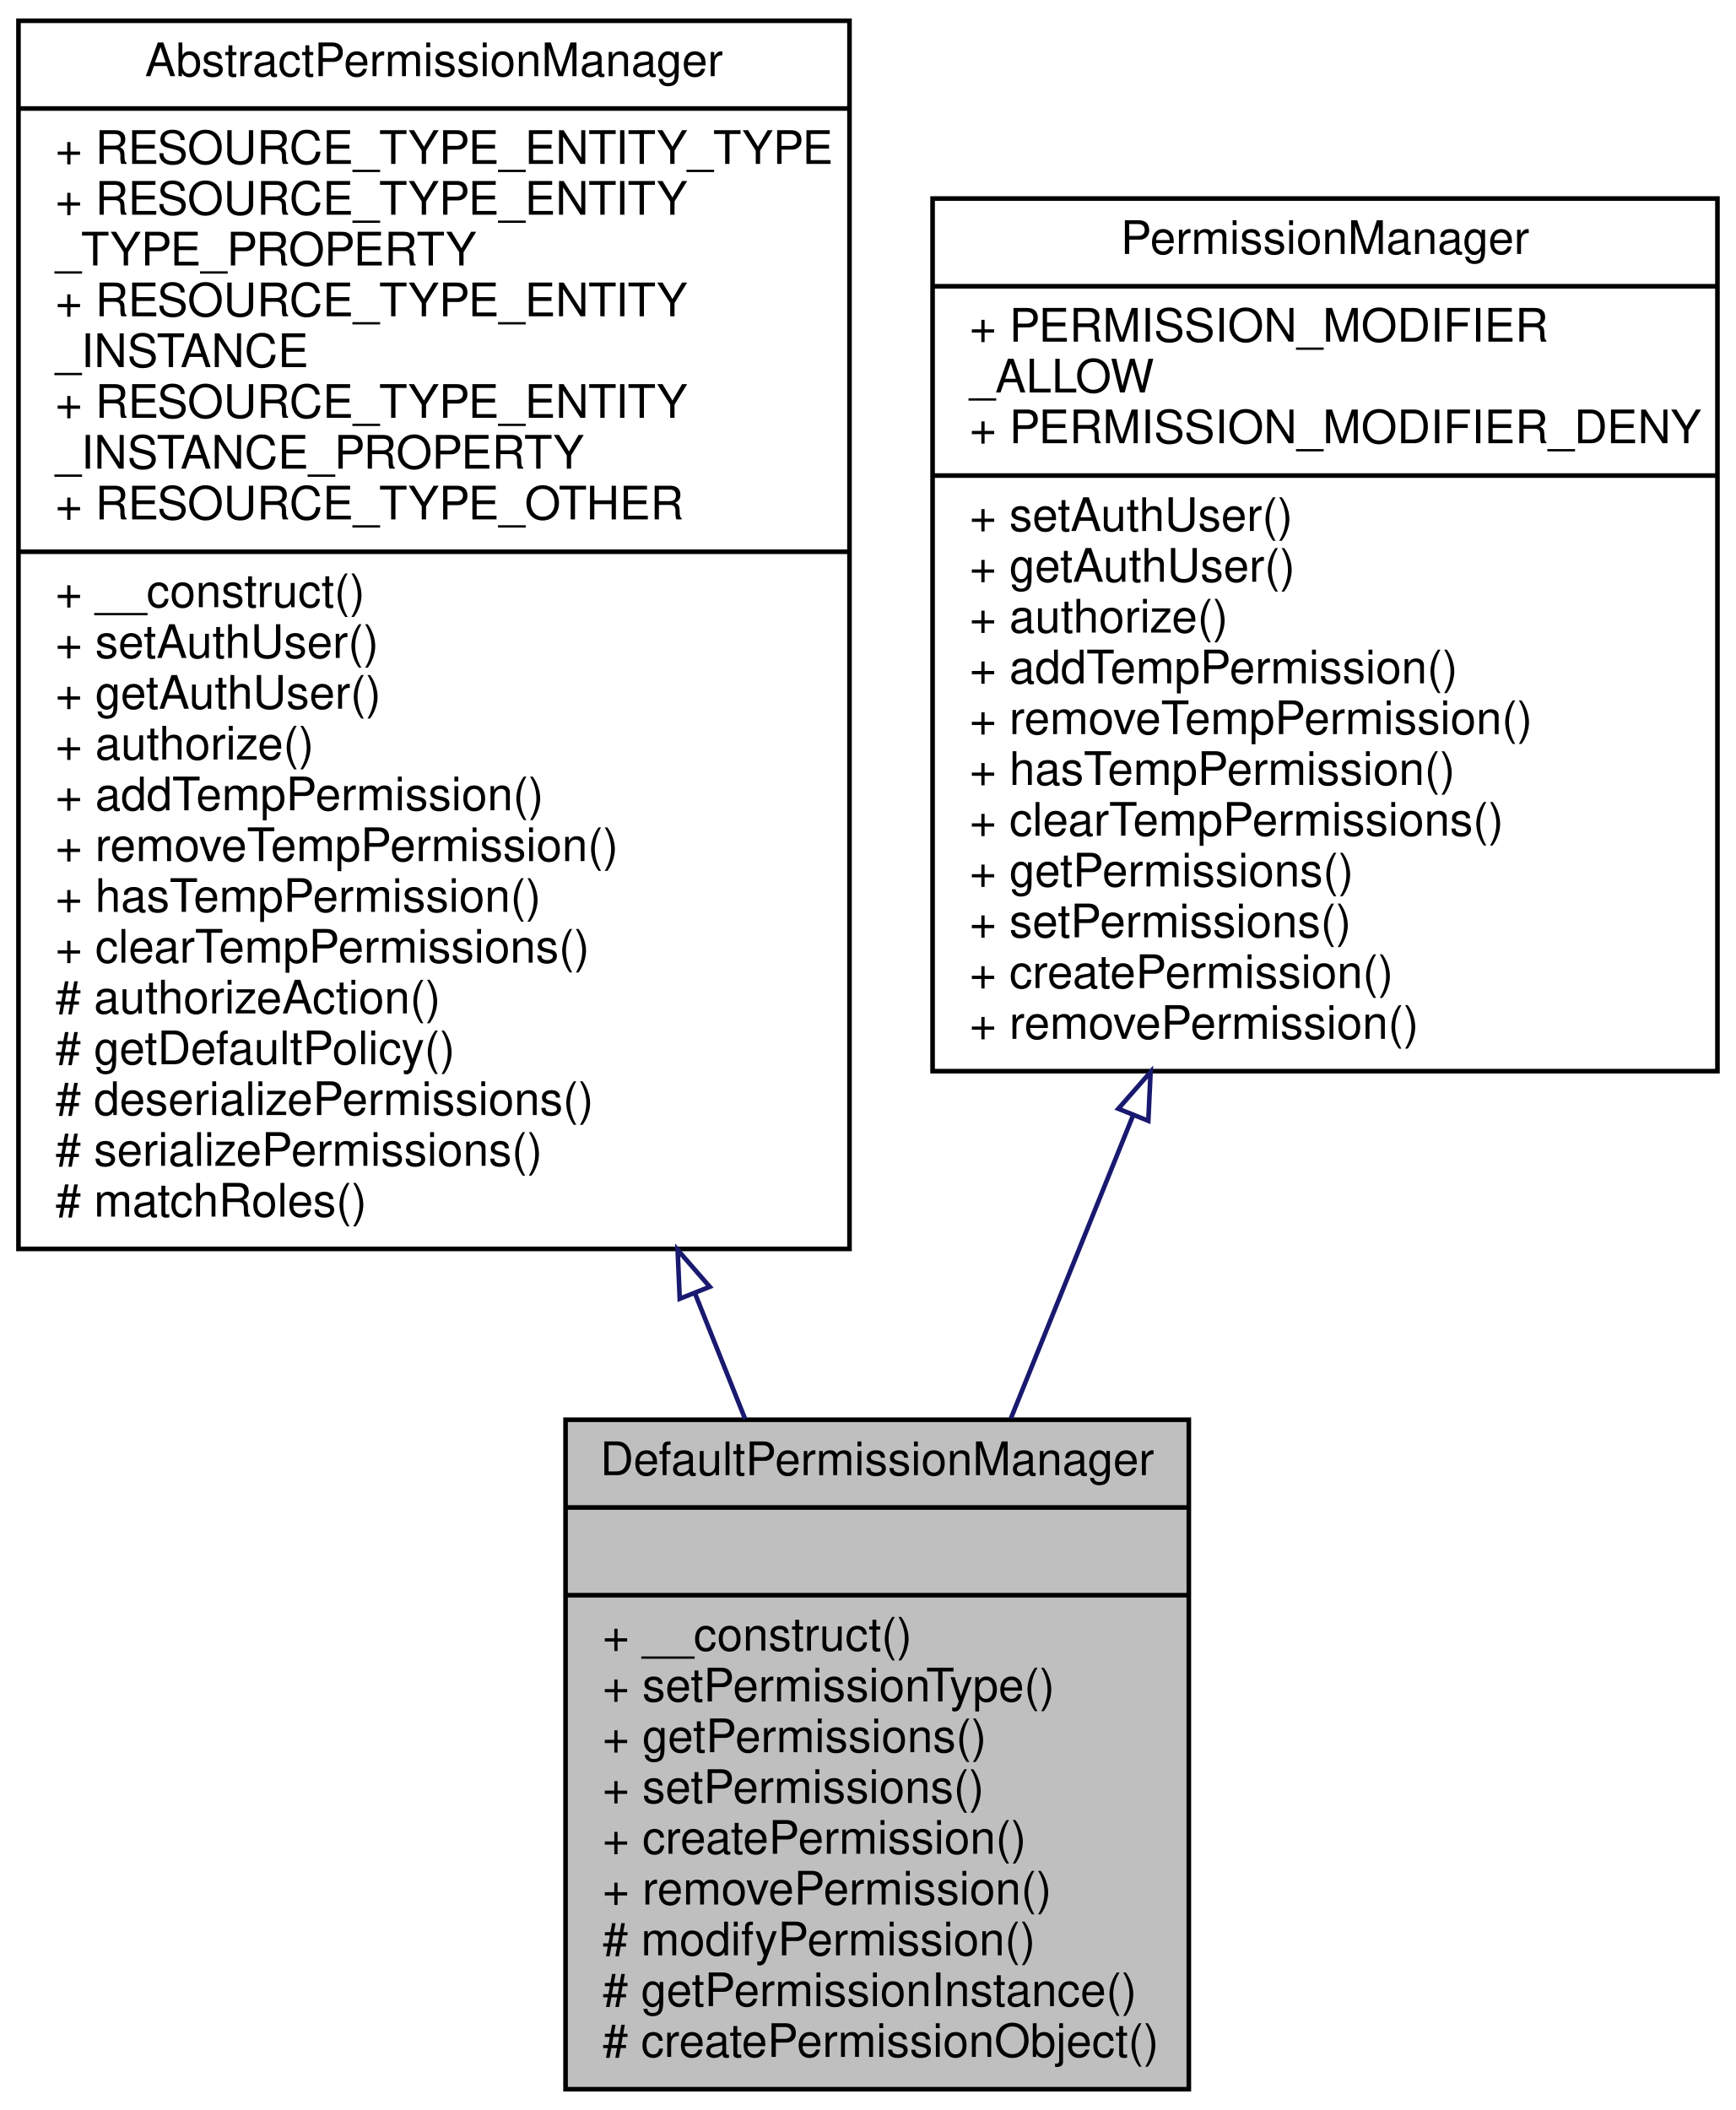
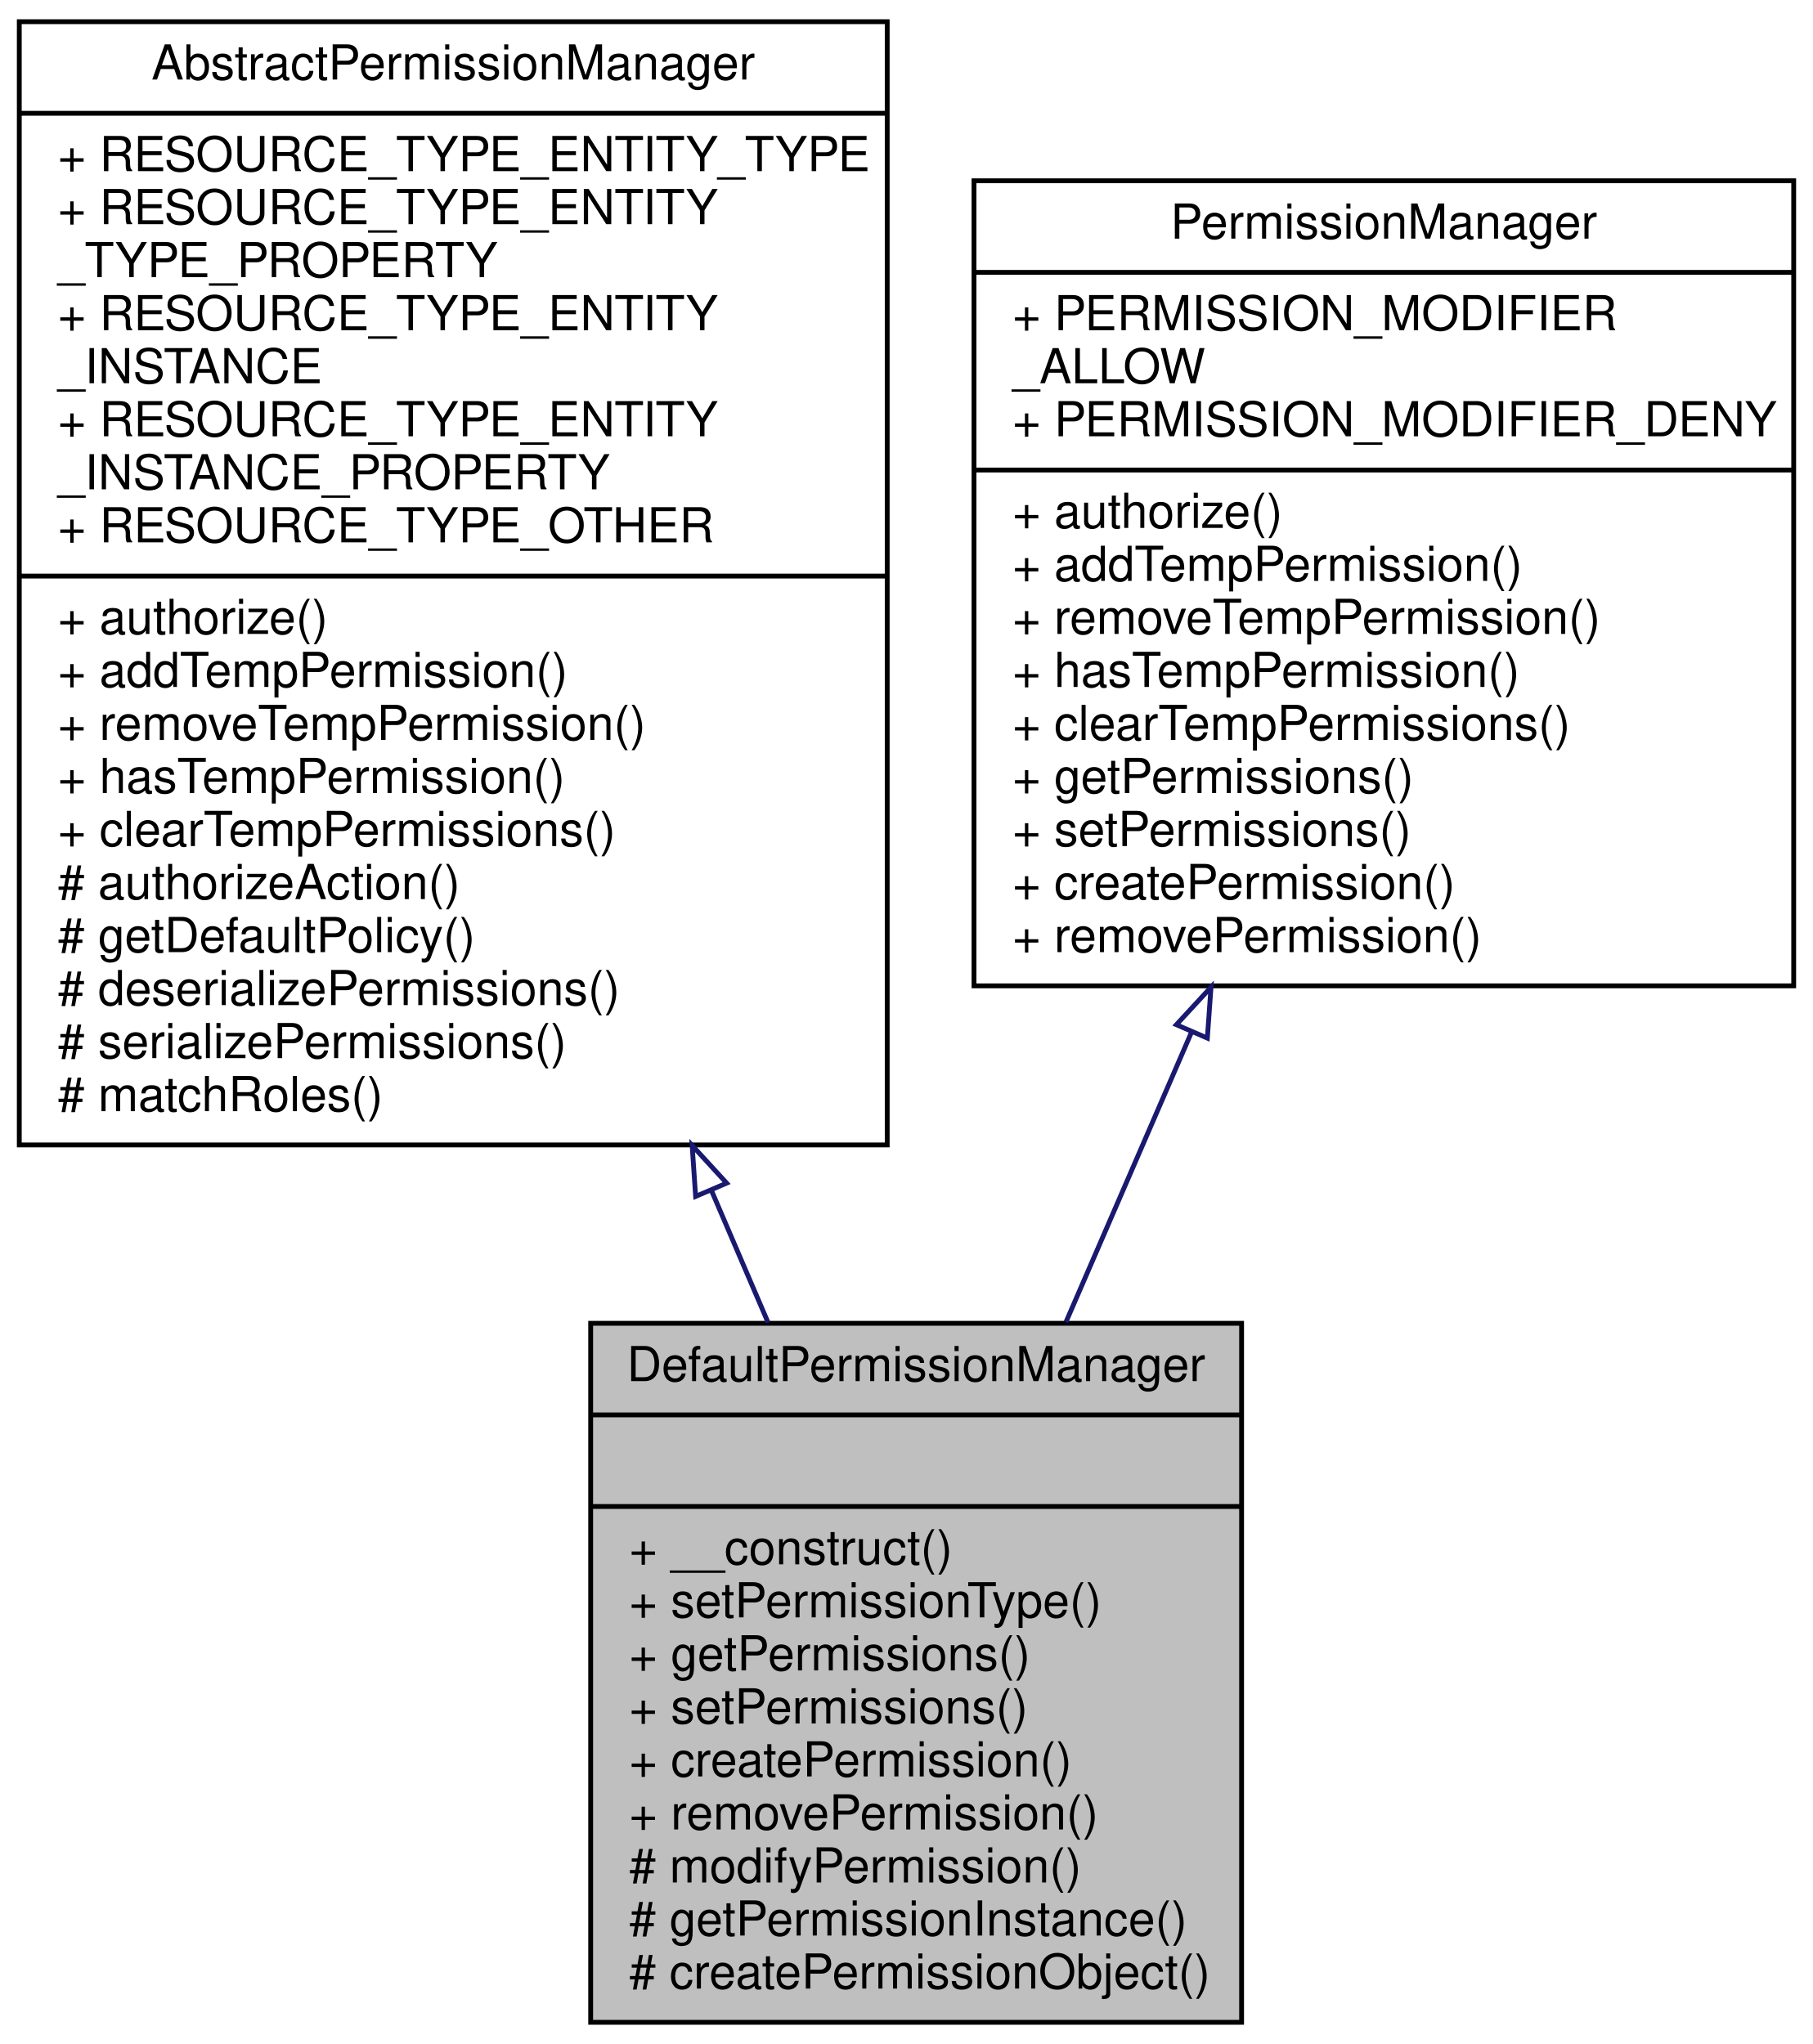
- <svg xmlns="http://www.w3.org/2000/svg" xmlns:xlink="http://www.w3.org/1999/xlink" width="376pt" height="457pt" viewBox="0.00 0.00 376.00 457.00">
-   <g id="graph0" class="graph" transform="scale(1 1) rotate(0) translate(4 453)">
-     <polygon fill="white" stroke="none" points="-4,4 -4,-453 372,-453 372,4 -4,4" />
+ <svg xmlns="http://www.w3.org/2000/svg" xmlns:xlink="http://www.w3.org/1999/xlink" width="376pt" height="424pt" viewBox="0.00 0.00 376.00 424.00">
+   <g id="graph0" class="graph" transform="scale(1 1) rotate(0) translate(4 420)">
+     <polygon fill="white" stroke="none" points="-4,4 -4,-420 372,-420 372,4 -4,4" />
    <g id="node1" class="node">
      <polygon fill="#bfbfbf" stroke="black" points="118.5,-0.5 118.5,-145.5 253.5,-145.5 253.5,-0.5 118.5,-0.5" />
      <text text-anchor="middle" x="186" y="-133.5" font-family="Helvetica,sans-Serif" font-size="10.00">DefaultPermissionManager</text>
      <polyline fill="none" stroke="black" points="118.5,-126.5 253.5,-126.5 " />
      <text text-anchor="middle" x="186" y="-114.5" font-family="Helvetica,sans-Serif" font-size="10.00"> </text>
      <polyline fill="none" stroke="black" points="118.5,-107.5 253.5,-107.5 " />
      <text text-anchor="start" x="126.5" y="-95.5" font-family="Helvetica,sans-Serif" font-size="10.00">+ __construct()</text>
      <text text-anchor="start" x="126.5" y="-84.5" font-family="Helvetica,sans-Serif" font-size="10.00">+ setPermissionType()</text>
      <text text-anchor="start" x="126.5" y="-73.5" font-family="Helvetica,sans-Serif" font-size="10.00">+ getPermissions()</text>
      <text text-anchor="start" x="126.5" y="-62.5" font-family="Helvetica,sans-Serif" font-size="10.00">+ setPermissions()</text>
      <text text-anchor="start" x="126.5" y="-51.5" font-family="Helvetica,sans-Serif" font-size="10.00">+ createPermission()</text>
      <text text-anchor="start" x="126.5" y="-40.5" font-family="Helvetica,sans-Serif" font-size="10.00">+ removePermission()</text>
      <text text-anchor="start" x="126.5" y="-29.5" font-family="Helvetica,sans-Serif" font-size="10.00"># modifyPermission()</text>
      <text text-anchor="start" x="126.5" y="-18.5" font-family="Helvetica,sans-Serif" font-size="10.00"># getPermissionInstance()</text>
      <text text-anchor="start" x="126.5" y="-7.5" font-family="Helvetica,sans-Serif" font-size="10.00"># createPermissionObject()</text>
    </g>
    <g id="node2" class="node">
      <g id="a_node2">
        <a xlink:href="classwcmf_1_1lib_1_1security_1_1impl_1_1_abstract_permission_manager.html" target="_top" xlink:title="AbstractPermissionManager is the base class for concrete PermissionManager implementations. ">
-           <polygon fill="white" stroke="black" points="0,-182.5 0,-448.5 180,-448.5 180,-182.5 0,-182.5" />
-           <text text-anchor="middle" x="90" y="-436.5" font-family="Helvetica,sans-Serif" font-size="10.00">AbstractPermissionManager</text>
-           <polyline fill="none" stroke="black" points="0,-429.5 180,-429.5 " />
-           <text text-anchor="start" x="8" y="-417.5" font-family="Helvetica,sans-Serif" font-size="10.00">+ RESOURCE_TYPE_ENTITY_TYPE</text>
-           <text text-anchor="start" x="8" y="-406.5" font-family="Helvetica,sans-Serif" font-size="10.00">+ RESOURCE_TYPE_ENTITY</text>
-           <text text-anchor="start" x="8" y="-395.5" font-family="Helvetica,sans-Serif" font-size="10.00">_TYPE_PROPERTY</text>
-           <text text-anchor="start" x="8" y="-384.5" font-family="Helvetica,sans-Serif" font-size="10.00">+ RESOURCE_TYPE_ENTITY</text>
-           <text text-anchor="start" x="8" y="-373.5" font-family="Helvetica,sans-Serif" font-size="10.00">_INSTANCE</text>
-           <text text-anchor="start" x="8" y="-362.5" font-family="Helvetica,sans-Serif" font-size="10.00">+ RESOURCE_TYPE_ENTITY</text>
-           <text text-anchor="start" x="8" y="-351.5" font-family="Helvetica,sans-Serif" font-size="10.00">_INSTANCE_PROPERTY</text>
-           <text text-anchor="start" x="8" y="-340.5" font-family="Helvetica,sans-Serif" font-size="10.00">+ RESOURCE_TYPE_OTHER</text>
-           <polyline fill="none" stroke="black" points="0,-333.5 180,-333.5 " />
-           <text text-anchor="start" x="8" y="-321.5" font-family="Helvetica,sans-Serif" font-size="10.00">+ __construct()</text>
-           <text text-anchor="start" x="8" y="-310.5" font-family="Helvetica,sans-Serif" font-size="10.00">+ setAuthUser()</text>
-           <text text-anchor="start" x="8" y="-299.5" font-family="Helvetica,sans-Serif" font-size="10.00">+ getAuthUser()</text>
+           <polygon fill="white" stroke="black" points="0,-182.5 0,-415.5 180,-415.5 180,-182.5 0,-182.5" />
+           <text text-anchor="middle" x="90" y="-403.5" font-family="Helvetica,sans-Serif" font-size="10.00">AbstractPermissionManager</text>
+           <polyline fill="none" stroke="black" points="0,-396.5 180,-396.5 " />
+           <text text-anchor="start" x="8" y="-384.5" font-family="Helvetica,sans-Serif" font-size="10.00">+ RESOURCE_TYPE_ENTITY_TYPE</text>
+           <text text-anchor="start" x="8" y="-373.5" font-family="Helvetica,sans-Serif" font-size="10.00">+ RESOURCE_TYPE_ENTITY</text>
+           <text text-anchor="start" x="8" y="-362.5" font-family="Helvetica,sans-Serif" font-size="10.00">_TYPE_PROPERTY</text>
+           <text text-anchor="start" x="8" y="-351.5" font-family="Helvetica,sans-Serif" font-size="10.00">+ RESOURCE_TYPE_ENTITY</text>
+           <text text-anchor="start" x="8" y="-340.5" font-family="Helvetica,sans-Serif" font-size="10.00">_INSTANCE</text>
+           <text text-anchor="start" x="8" y="-329.5" font-family="Helvetica,sans-Serif" font-size="10.00">+ RESOURCE_TYPE_ENTITY</text>
+           <text text-anchor="start" x="8" y="-318.5" font-family="Helvetica,sans-Serif" font-size="10.00">_INSTANCE_PROPERTY</text>
+           <text text-anchor="start" x="8" y="-307.5" font-family="Helvetica,sans-Serif" font-size="10.00">+ RESOURCE_TYPE_OTHER</text>
+           <polyline fill="none" stroke="black" points="0,-300.5 180,-300.5 " />
          <text text-anchor="start" x="8" y="-288.5" font-family="Helvetica,sans-Serif" font-size="10.00">+ authorize()</text>
          <text text-anchor="start" x="8" y="-277.5" font-family="Helvetica,sans-Serif" font-size="10.00">+ addTempPermission()</text>
          <text text-anchor="start" x="8" y="-266.5" font-family="Helvetica,sans-Serif" font-size="10.00">+ removeTempPermission()</text>
          <text text-anchor="start" x="8" y="-255.5" font-family="Helvetica,sans-Serif" font-size="10.00">+ hasTempPermission()</text>
          <text text-anchor="start" x="8" y="-244.5" font-family="Helvetica,sans-Serif" font-size="10.00">+ clearTempPermissions()</text>
          <text text-anchor="start" x="8" y="-233.5" font-family="Helvetica,sans-Serif" font-size="10.00"># authorizeAction()</text>
          <text text-anchor="start" x="8" y="-222.5" font-family="Helvetica,sans-Serif" font-size="10.00"># getDefaultPolicy()</text>
          <text text-anchor="start" x="8" y="-211.5" font-family="Helvetica,sans-Serif" font-size="10.00"># deserializePermissions()</text>
          <text text-anchor="start" x="8" y="-200.5" font-family="Helvetica,sans-Serif" font-size="10.00"># serializePermissions()</text>
          <text text-anchor="start" x="8" y="-189.5" font-family="Helvetica,sans-Serif" font-size="10.00"># matchRoles()</text>
        </a>
      </g>
    </g>
    <g id="edge1" class="edge">
-       <path fill="none" stroke="midnightblue" d="M146.515,-172.917C150.237,-163.595 153.887,-154.449 157.374,-145.714" />
-       <polygon fill="none" stroke="midnightblue" points="143.231,-171.705 142.774,-182.29 149.732,-174.3 143.231,-171.705" />
+       <path fill="none" stroke="midnightblue" d="M143.561,-173.025C147.561,-163.69 151.51,-154.477 155.293,-145.649" />
+       <polygon fill="none" stroke="midnightblue" points="140.269,-171.821 139.547,-182.391 146.703,-174.578 140.269,-171.821" />
    </g>
    <g id="node3" class="node">
      <g id="a_node3">
        <a xlink:href="interfacewcmf_1_1lib_1_1security_1_1_permission_manager.html" target="_top" xlink:title="PermissionManager implementations are used to handle all authorization requests. ">
-           <polygon fill="white" stroke="black" points="198,-221 198,-410 368,-410 368,-221 198,-221" />
-           <text text-anchor="middle" x="283" y="-398" font-family="Helvetica,sans-Serif" font-size="10.00">PermissionManager</text>
-           <polyline fill="none" stroke="black" points="198,-391 368,-391 " />
-           <text text-anchor="start" x="206" y="-379" font-family="Helvetica,sans-Serif" font-size="10.00">+ PERMISSION_MODIFIER</text>
-           <text text-anchor="start" x="206" y="-368" font-family="Helvetica,sans-Serif" font-size="10.00">_ALLOW</text>
-           <text text-anchor="start" x="206" y="-357" font-family="Helvetica,sans-Serif" font-size="10.00">+ PERMISSION_MODIFIER_DENY</text>
-           <polyline fill="none" stroke="black" points="198,-350 368,-350 " />
-           <text text-anchor="start" x="206" y="-338" font-family="Helvetica,sans-Serif" font-size="10.00">+ setAuthUser()</text>
-           <text text-anchor="start" x="206" y="-327" font-family="Helvetica,sans-Serif" font-size="10.00">+ getAuthUser()</text>
-           <text text-anchor="start" x="206" y="-316" font-family="Helvetica,sans-Serif" font-size="10.00">+ authorize()</text>
-           <text text-anchor="start" x="206" y="-305" font-family="Helvetica,sans-Serif" font-size="10.00">+ addTempPermission()</text>
-           <text text-anchor="start" x="206" y="-294" font-family="Helvetica,sans-Serif" font-size="10.00">+ removeTempPermission()</text>
-           <text text-anchor="start" x="206" y="-283" font-family="Helvetica,sans-Serif" font-size="10.00">+ hasTempPermission()</text>
-           <text text-anchor="start" x="206" y="-272" font-family="Helvetica,sans-Serif" font-size="10.00">+ clearTempPermissions()</text>
-           <text text-anchor="start" x="206" y="-261" font-family="Helvetica,sans-Serif" font-size="10.00">+ getPermissions()</text>
-           <text text-anchor="start" x="206" y="-250" font-family="Helvetica,sans-Serif" font-size="10.00">+ setPermissions()</text>
-           <text text-anchor="start" x="206" y="-239" font-family="Helvetica,sans-Serif" font-size="10.00">+ createPermission()</text>
-           <text text-anchor="start" x="206" y="-228" font-family="Helvetica,sans-Serif" font-size="10.00">+ removePermission()</text>
+           <polygon fill="white" stroke="black" points="198,-215.5 198,-382.5 368,-382.5 368,-215.5 198,-215.5" />
+           <text text-anchor="middle" x="283" y="-370.5" font-family="Helvetica,sans-Serif" font-size="10.00">PermissionManager</text>
+           <polyline fill="none" stroke="black" points="198,-363.5 368,-363.5 " />
+           <text text-anchor="start" x="206" y="-351.5" font-family="Helvetica,sans-Serif" font-size="10.00">+ PERMISSION_MODIFIER</text>
+           <text text-anchor="start" x="206" y="-340.5" font-family="Helvetica,sans-Serif" font-size="10.00">_ALLOW</text>
+           <text text-anchor="start" x="206" y="-329.5" font-family="Helvetica,sans-Serif" font-size="10.00">+ PERMISSION_MODIFIER_DENY</text>
+           <polyline fill="none" stroke="black" points="198,-322.5 368,-322.5 " />
+           <text text-anchor="start" x="206" y="-310.5" font-family="Helvetica,sans-Serif" font-size="10.00">+ authorize()</text>
+           <text text-anchor="start" x="206" y="-299.5" font-family="Helvetica,sans-Serif" font-size="10.00">+ addTempPermission()</text>
+           <text text-anchor="start" x="206" y="-288.5" font-family="Helvetica,sans-Serif" font-size="10.00">+ removeTempPermission()</text>
+           <text text-anchor="start" x="206" y="-277.5" font-family="Helvetica,sans-Serif" font-size="10.00">+ hasTempPermission()</text>
+           <text text-anchor="start" x="206" y="-266.5" font-family="Helvetica,sans-Serif" font-size="10.00">+ clearTempPermissions()</text>
+           <text text-anchor="start" x="206" y="-255.5" font-family="Helvetica,sans-Serif" font-size="10.00">+ getPermissions()</text>
+           <text text-anchor="start" x="206" y="-244.5" font-family="Helvetica,sans-Serif" font-size="10.00">+ setPermissions()</text>
+           <text text-anchor="start" x="206" y="-233.5" font-family="Helvetica,sans-Serif" font-size="10.00">+ createPermission()</text>
+           <text text-anchor="start" x="206" y="-222.5" font-family="Helvetica,sans-Serif" font-size="10.00">+ removePermission()</text>
        </a>
      </g>
    </g>
    <g id="edge2" class="edge">
-       <path fill="none" stroke="midnightblue" d="M241.423,-211.414C232.509,-189.314 223.277,-166.425 214.965,-145.814" />
-       <polygon fill="none" stroke="midnightblue" points="238.233,-212.863 245.22,-220.828 244.725,-210.244 238.233,-212.863" />
+       <path fill="none" stroke="midnightblue" d="M243.068,-205.786C234.393,-185.754 225.341,-164.85 217.069,-145.747" />
+       <polygon fill="none" stroke="midnightblue" points="239.971,-207.441 247.156,-215.227 246.394,-204.66 239.971,-207.441" />
    </g>
  </g>
</svg>
